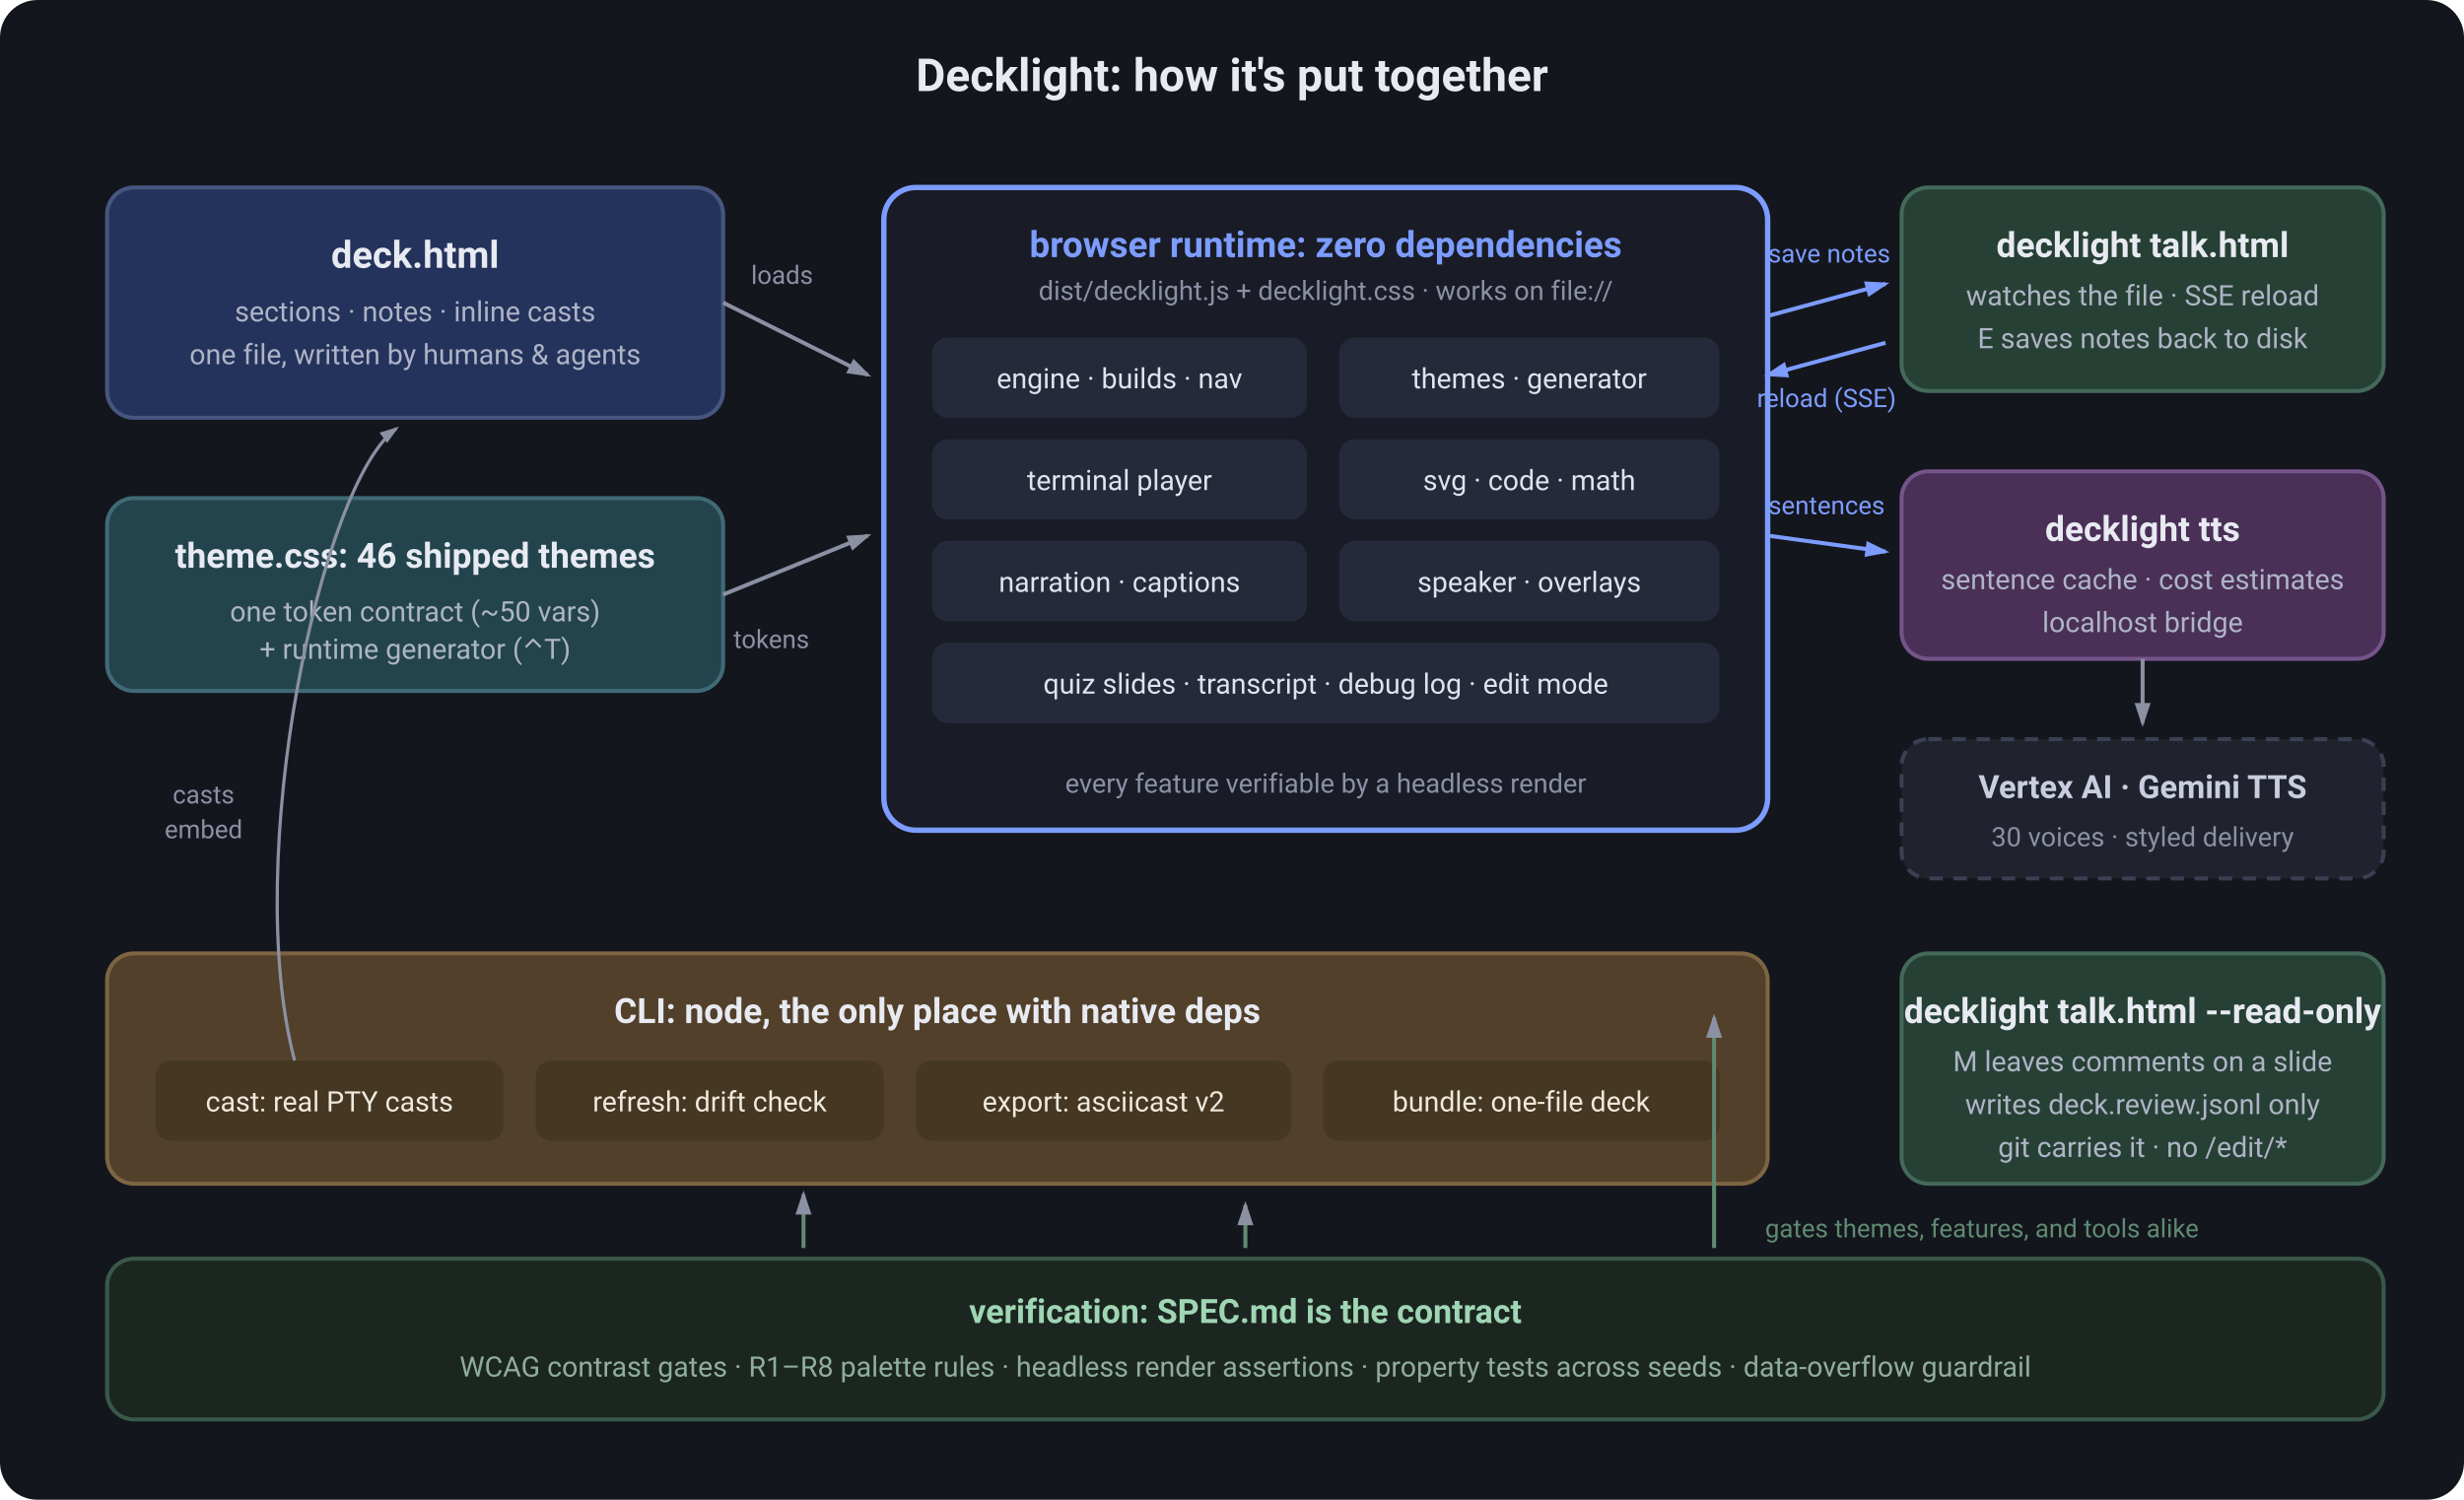
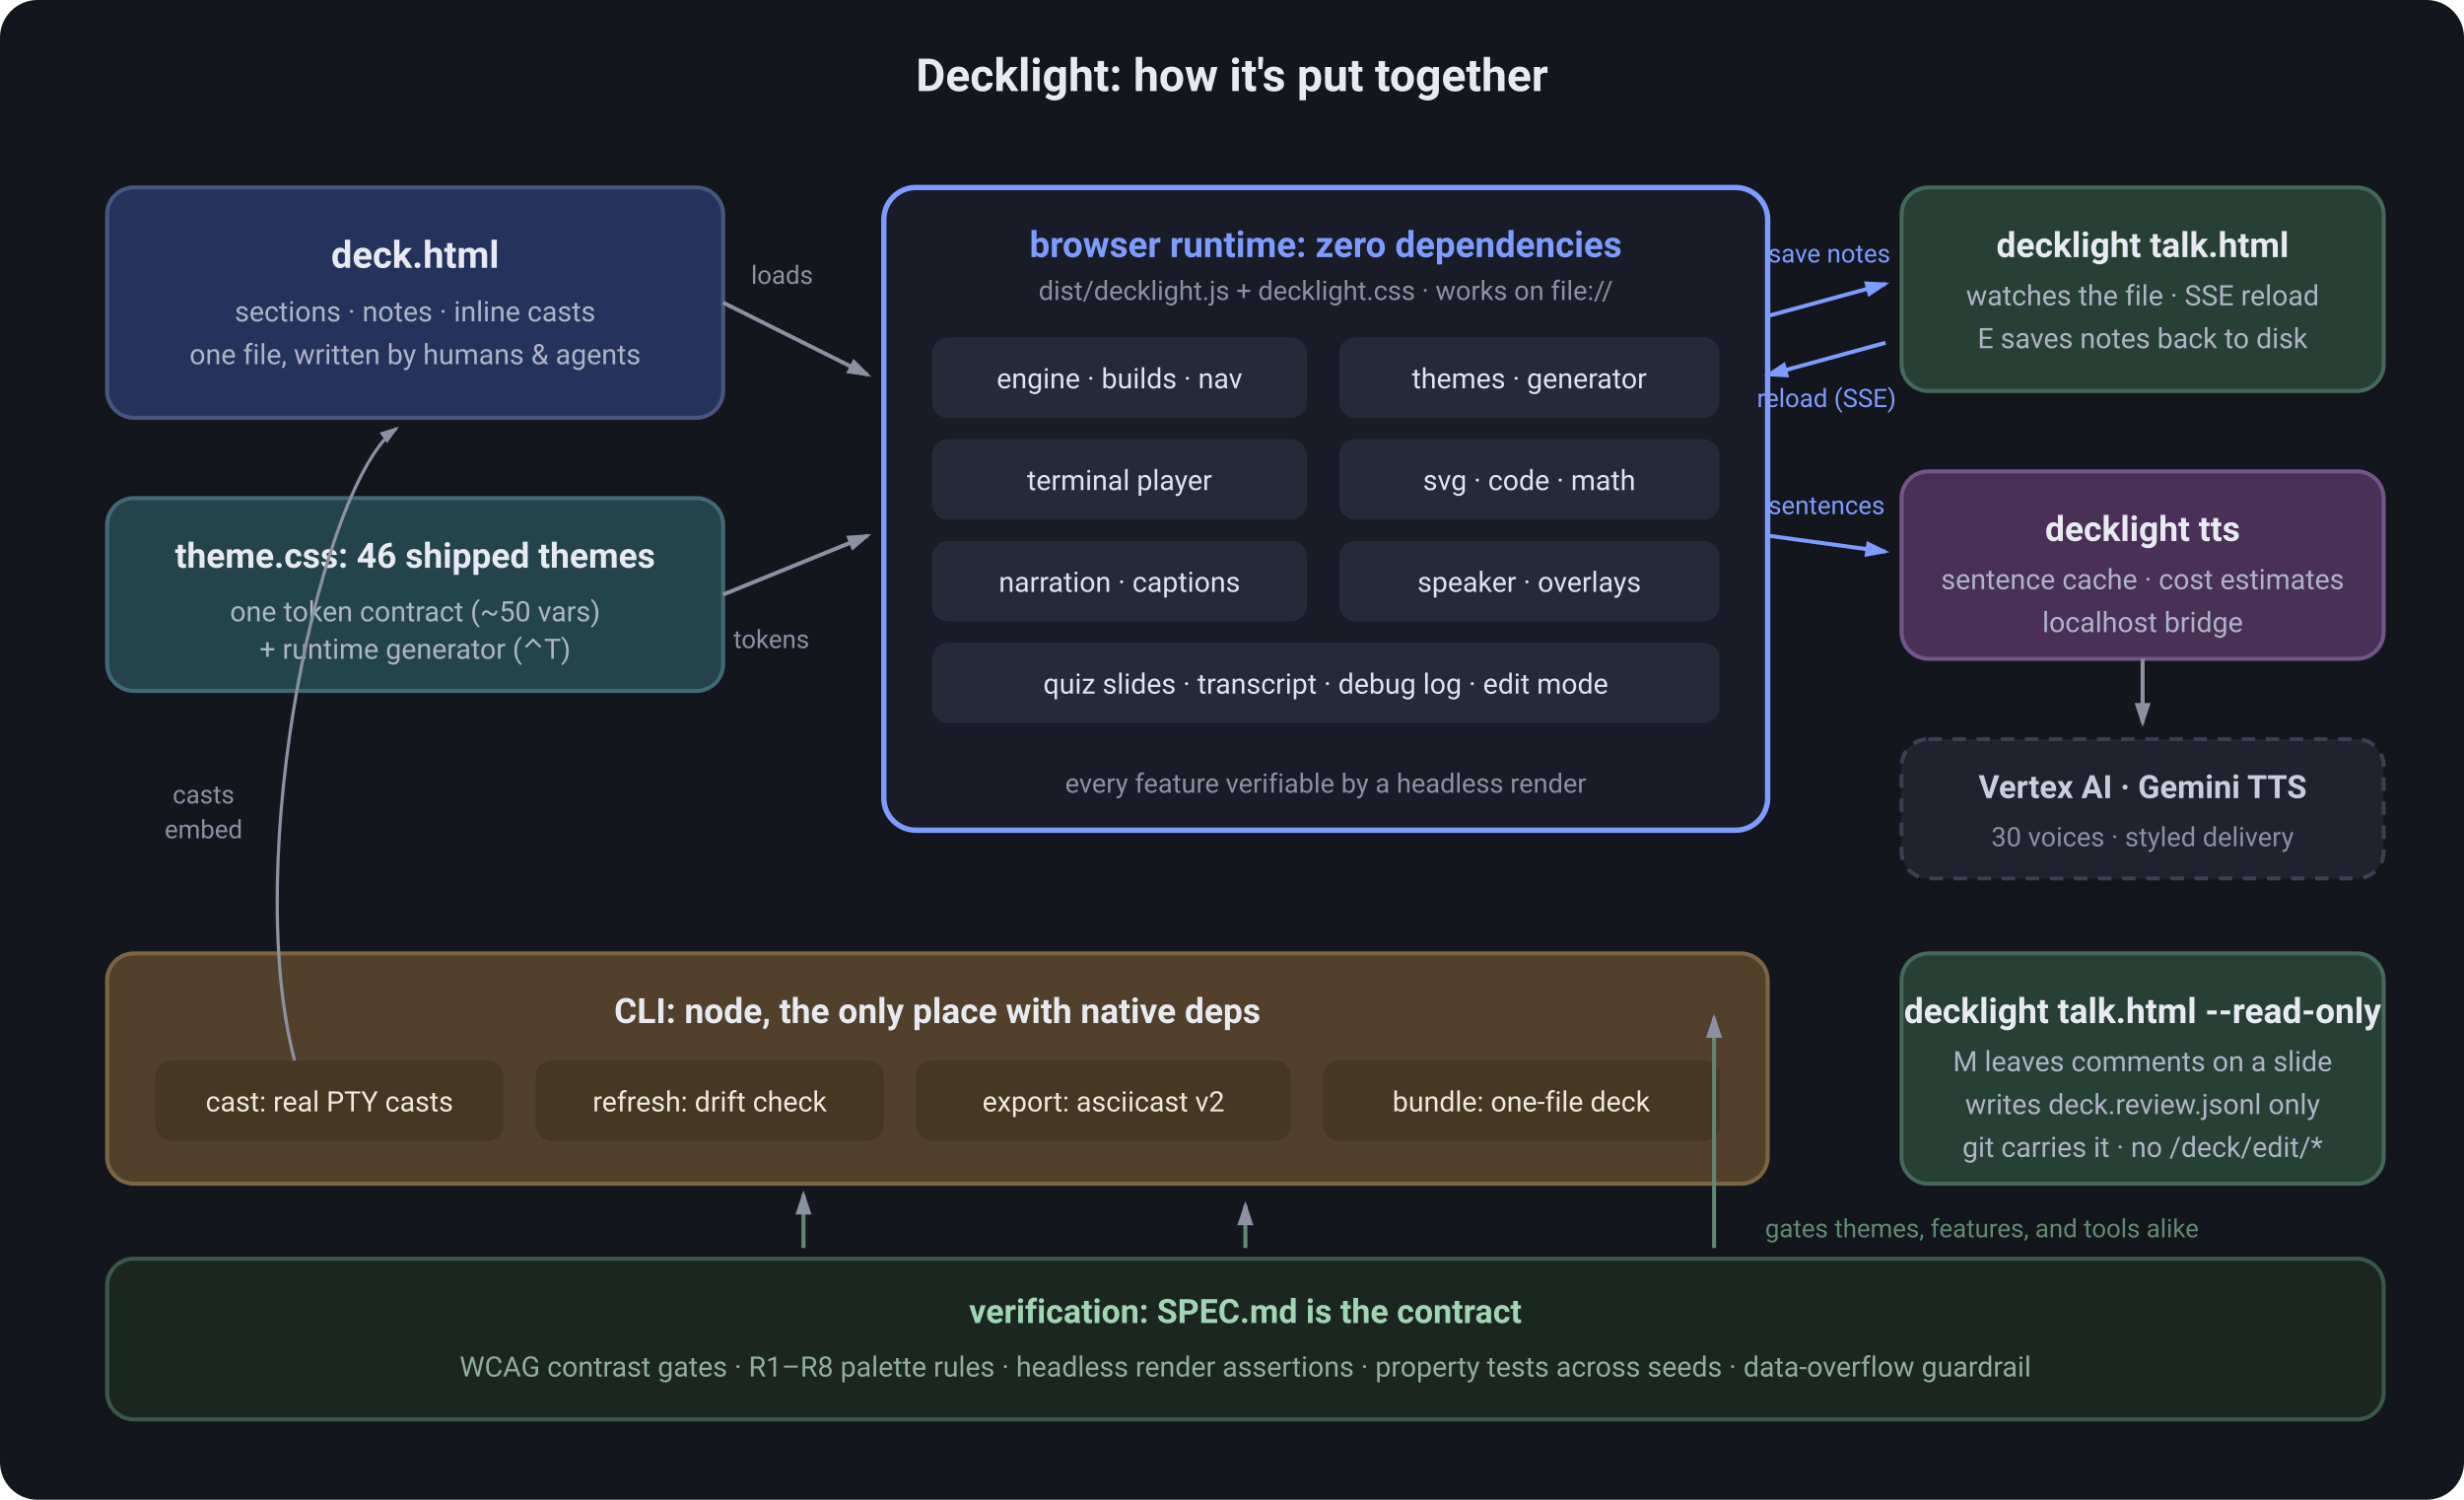
<svg xmlns="http://www.w3.org/2000/svg" viewBox="0 0 920 560" font-family="-apple-system, 'Segoe UI', Roboto, Helvetica, sans-serif">
  <defs>
    <marker id="arr" markerWidth="6" markerHeight="4" refX="5" refY="2" orient="auto">
      <polygon points="0 0, 6 2, 0 4" fill="#8b90a3" />
    </marker>
    <marker id="arrb" markerWidth="6" markerHeight="4" refX="5" refY="2" orient="auto">
      <polygon points="0 0, 6 2, 0 4" fill="#7c9cff" />
    </marker>
  </defs>
  <rect x="0" y="0" width="920" height="560" rx="14" fill="#14161d" />
  <text x="460" y="34" text-anchor="middle" font-size="17" font-weight="700" fill="#e8eaf2">Decklight: how it's put together</text>
  <rect x="40" y="70" width="230" height="86" rx="10" fill="#24335c" stroke="#46567f" stroke-width="1.5" />
  <text x="155" y="100" text-anchor="middle" font-size="14" font-weight="700" fill="#e8eaf2">deck.html</text>
  <text x="155" y="120" text-anchor="middle" font-size="10.5" fill="#aeb4c6">sections · notes · inline casts</text>
  <text x="155" y="136" text-anchor="middle" font-size="10.5" fill="#aeb4c6">one file, written by humans &amp; agents</text>
  <rect x="40" y="186" width="230" height="72" rx="10" fill="#23444d" stroke="#3f6a76" stroke-width="1.5" />
  <text x="155" y="212" text-anchor="middle" font-size="13" font-weight="700" fill="#e8eaf2">theme.css: 46 shipped themes</text>
  <text x="155" y="232" text-anchor="middle" font-size="10.5" fill="#aeb4c6">one token contract (~50 vars)</text>
  <text x="155" y="246" text-anchor="middle" font-size="10.5" fill="#aeb4c6">+ runtime generator (⌃T)</text>
  <rect x="330" y="70" width="330" height="240" rx="12" fill="#191c26" stroke="#7c9cff" stroke-width="2" />
  <text x="495" y="96" text-anchor="middle" font-size="13.5" font-weight="700" fill="#7c9cff">browser runtime: zero dependencies</text>
  <text x="495" y="112" text-anchor="middle" font-size="10" fill="#8b90a3">dist/decklight.js + decklight.css · works on file://</text>
  <g font-size="10.5" fill="#dfe3ee">
    <rect x="348" y="126" width="140" height="30" rx="6" fill="#252a3a" />
    <text x="418" y="145" text-anchor="middle">engine · builds · nav</text>
    <rect x="500" y="126" width="142" height="30" rx="6" fill="#252a3a" />
    <text x="571" y="145" text-anchor="middle">themes · generator</text>
    <rect x="348" y="164" width="140" height="30" rx="6" fill="#252a3a" />
    <text x="418" y="183" text-anchor="middle">terminal player</text>
    <rect x="500" y="164" width="142" height="30" rx="6" fill="#252a3a" />
    <text x="571" y="183" text-anchor="middle">svg · code · math</text>
    <rect x="348" y="202" width="140" height="30" rx="6" fill="#252a3a" />
    <text x="418" y="221" text-anchor="middle">narration · captions</text>
    <rect x="500" y="202" width="142" height="30" rx="6" fill="#252a3a" />
    <text x="571" y="221" text-anchor="middle">speaker · overlays</text>
    <rect x="348" y="240" width="294" height="30" rx="6" fill="#252a3a" />
    <text x="495" y="259" text-anchor="middle">quiz slides · transcript · debug log · edit mode</text>
  </g>
  <text x="495" y="296" text-anchor="middle" font-size="10" fill="#8b90a3">every feature verifiable by a headless render</text>
  <rect x="710" y="70" width="180" height="76" rx="10" fill="#274035" stroke="#43695a" stroke-width="1.5" />
  <text x="800" y="96" text-anchor="middle" font-size="13" font-weight="700" fill="#e8eaf2">decklight talk.html</text>
  <text x="800" y="114" text-anchor="middle" font-size="10.5" fill="#aeb4c6">watches the file · SSE reload</text>
  <text x="800" y="130" text-anchor="middle" font-size="10.5" fill="#aeb4c6">E saves notes back to disk</text>
  <rect x="710" y="176" width="180" height="70" rx="10" fill="#4a3057" stroke="#75548a" stroke-width="1.5" />
  <text x="800" y="202" text-anchor="middle" font-size="13" font-weight="700" fill="#e8eaf2">decklight tts</text>
  <text x="800" y="220" text-anchor="middle" font-size="10.5" fill="#aeb4c6">sentence cache · cost estimates</text>
  <text x="800" y="236" text-anchor="middle" font-size="10.5" fill="#aeb4c6">localhost bridge</text>
  <rect x="710" y="276" width="180" height="52" rx="10" fill="#20232e" stroke="#3a3f52" stroke-width="1.5" stroke-dasharray="5 4" />
  <text x="800" y="298" text-anchor="middle" font-size="12" font-weight="700" fill="#c9cede">Vertex AI · Gemini TTS</text>
  <text x="800" y="316" text-anchor="middle" font-size="10" fill="#8b90a3">30 voices · styled delivery</text>
  <rect x="40" y="356" width="620" height="86" rx="10" fill="#52402a" stroke="#7d6544" stroke-width="1.5" />
  <text x="350" y="382" text-anchor="middle" font-size="13" font-weight="700" fill="#e8eaf2">CLI: node, the only place with native deps</text>
  <g font-size="10.5" fill="#efe9dd">
    <rect x="58" y="396" width="130" height="30" rx="6" fill="#453722" />
    <text x="123" y="415" text-anchor="middle">cast: real PTY casts</text>
    <rect x="200" y="396" width="130" height="30" rx="6" fill="#453722" />
    <text x="265" y="415" text-anchor="middle">refresh: drift check</text>
    <rect x="342" y="396" width="140" height="30" rx="6" fill="#453722" />
    <text x="412" y="415" text-anchor="middle">export: asciicast v2</text>
    <rect x="494" y="396" width="148" height="30" rx="6" fill="#453722" />
    <text x="568" y="415" text-anchor="middle">bundle: one-file deck</text>
  </g>
  <rect x="710" y="356" width="180" height="86" rx="10" fill="#274035" stroke="#43695a" stroke-width="1.5" />
  <text x="800" y="382" text-anchor="middle" font-size="13" font-weight="700" fill="#e8eaf2">decklight talk.html --read-only</text>
  <text x="800" y="400" text-anchor="middle" font-size="10.5" fill="#aeb4c6">M leaves comments on a slide</text>
  <text x="800" y="416" text-anchor="middle" font-size="10.5" fill="#aeb4c6">writes deck.review.jsonl only</text>
-   <text x="800" y="432" text-anchor="middle" font-size="10.5" fill="#aeb4c6">git carries it · no /edit/*</text>
+   <text x="800" y="432" text-anchor="middle" font-size="10.5" fill="#aeb4c6">git carries it · no /deck/edit/*</text>
  <rect x="40" y="470" width="850" height="60" rx="10" fill="#1c2620" stroke="#39584a" stroke-width="1.5" />
  <text x="465" y="494" text-anchor="middle" font-size="12.5" font-weight="700" fill="#9fd6b4">verification: SPEC.md is the contract</text>
  <text x="465" y="514" text-anchor="middle" font-size="10.5" fill="#8fae9c">WCAG contrast gates · R1–R8 palette rules · headless render assertions · property tests across seeds · data-overflow guardrail</text>
  <line x1="270" y1="113" x2="324" y2="140" stroke="#8b90a3" stroke-width="1.5" marker-end="url(#arr)" />
  <line x1="270" y1="222" x2="324" y2="200" stroke="#8b90a3" stroke-width="1.5" marker-end="url(#arr)" />
  <text x="292" y="106" text-anchor="middle" font-size="9.5" fill="#8b90a3">loads</text>
  <text x="288" y="242" text-anchor="middle" font-size="9.5" fill="#8b90a3">tokens</text>
  <path d="M660 118 L704 106" stroke="#7c9cff" stroke-width="1.5" fill="none" marker-end="url(#arrb)" />
  <path d="M704 128 L660 140" stroke="#7c9cff" stroke-width="1.5" fill="none" marker-end="url(#arrb)" />
  <text x="683" y="98" text-anchor="middle" font-size="9.5" fill="#7c9cff">save notes</text>
  <text x="682" y="152" text-anchor="middle" font-size="9.5" fill="#7c9cff">reload (SSE)</text>
  <path d="M660 200 L704 206" stroke="#7c9cff" stroke-width="1.5" fill="none" marker-end="url(#arrb)" />
  <text x="682" y="192" text-anchor="middle" font-size="9.5" fill="#7c9cff">sentences</text>
  <line x1="800" y1="246" x2="800" y2="270" stroke="#8b90a3" stroke-width="1.5" marker-end="url(#arr)" />
  <path d="M110 396 C90 320, 120 180, 148 160" stroke="#8b90a3" stroke-width="1.2" fill="none" marker-end="url(#arr)" />
  <text x="76" y="300" text-anchor="middle" font-size="9.5" fill="#8b90a3">casts</text>
  <text x="76" y="313" text-anchor="middle" font-size="9.5" fill="#8b90a3">embed</text>
  <line x1="465" y1="466" x2="465" y2="450" stroke="#5f8a72" stroke-width="1.5" marker-end="url(#arr)" />
  <line x1="300" y1="466" x2="300" y2="446" stroke="#5f8a72" stroke-width="1.5" marker-end="url(#arr)" />
  <line x1="640" y1="466" x2="640" y2="380" stroke="#5f8a72" stroke-width="1.5" marker-end="url(#arr)" />
  <text x="740" y="462" text-anchor="middle" font-size="9.5" fill="#5f8a72">gates themes, features, and tools alike</text>
</svg>
